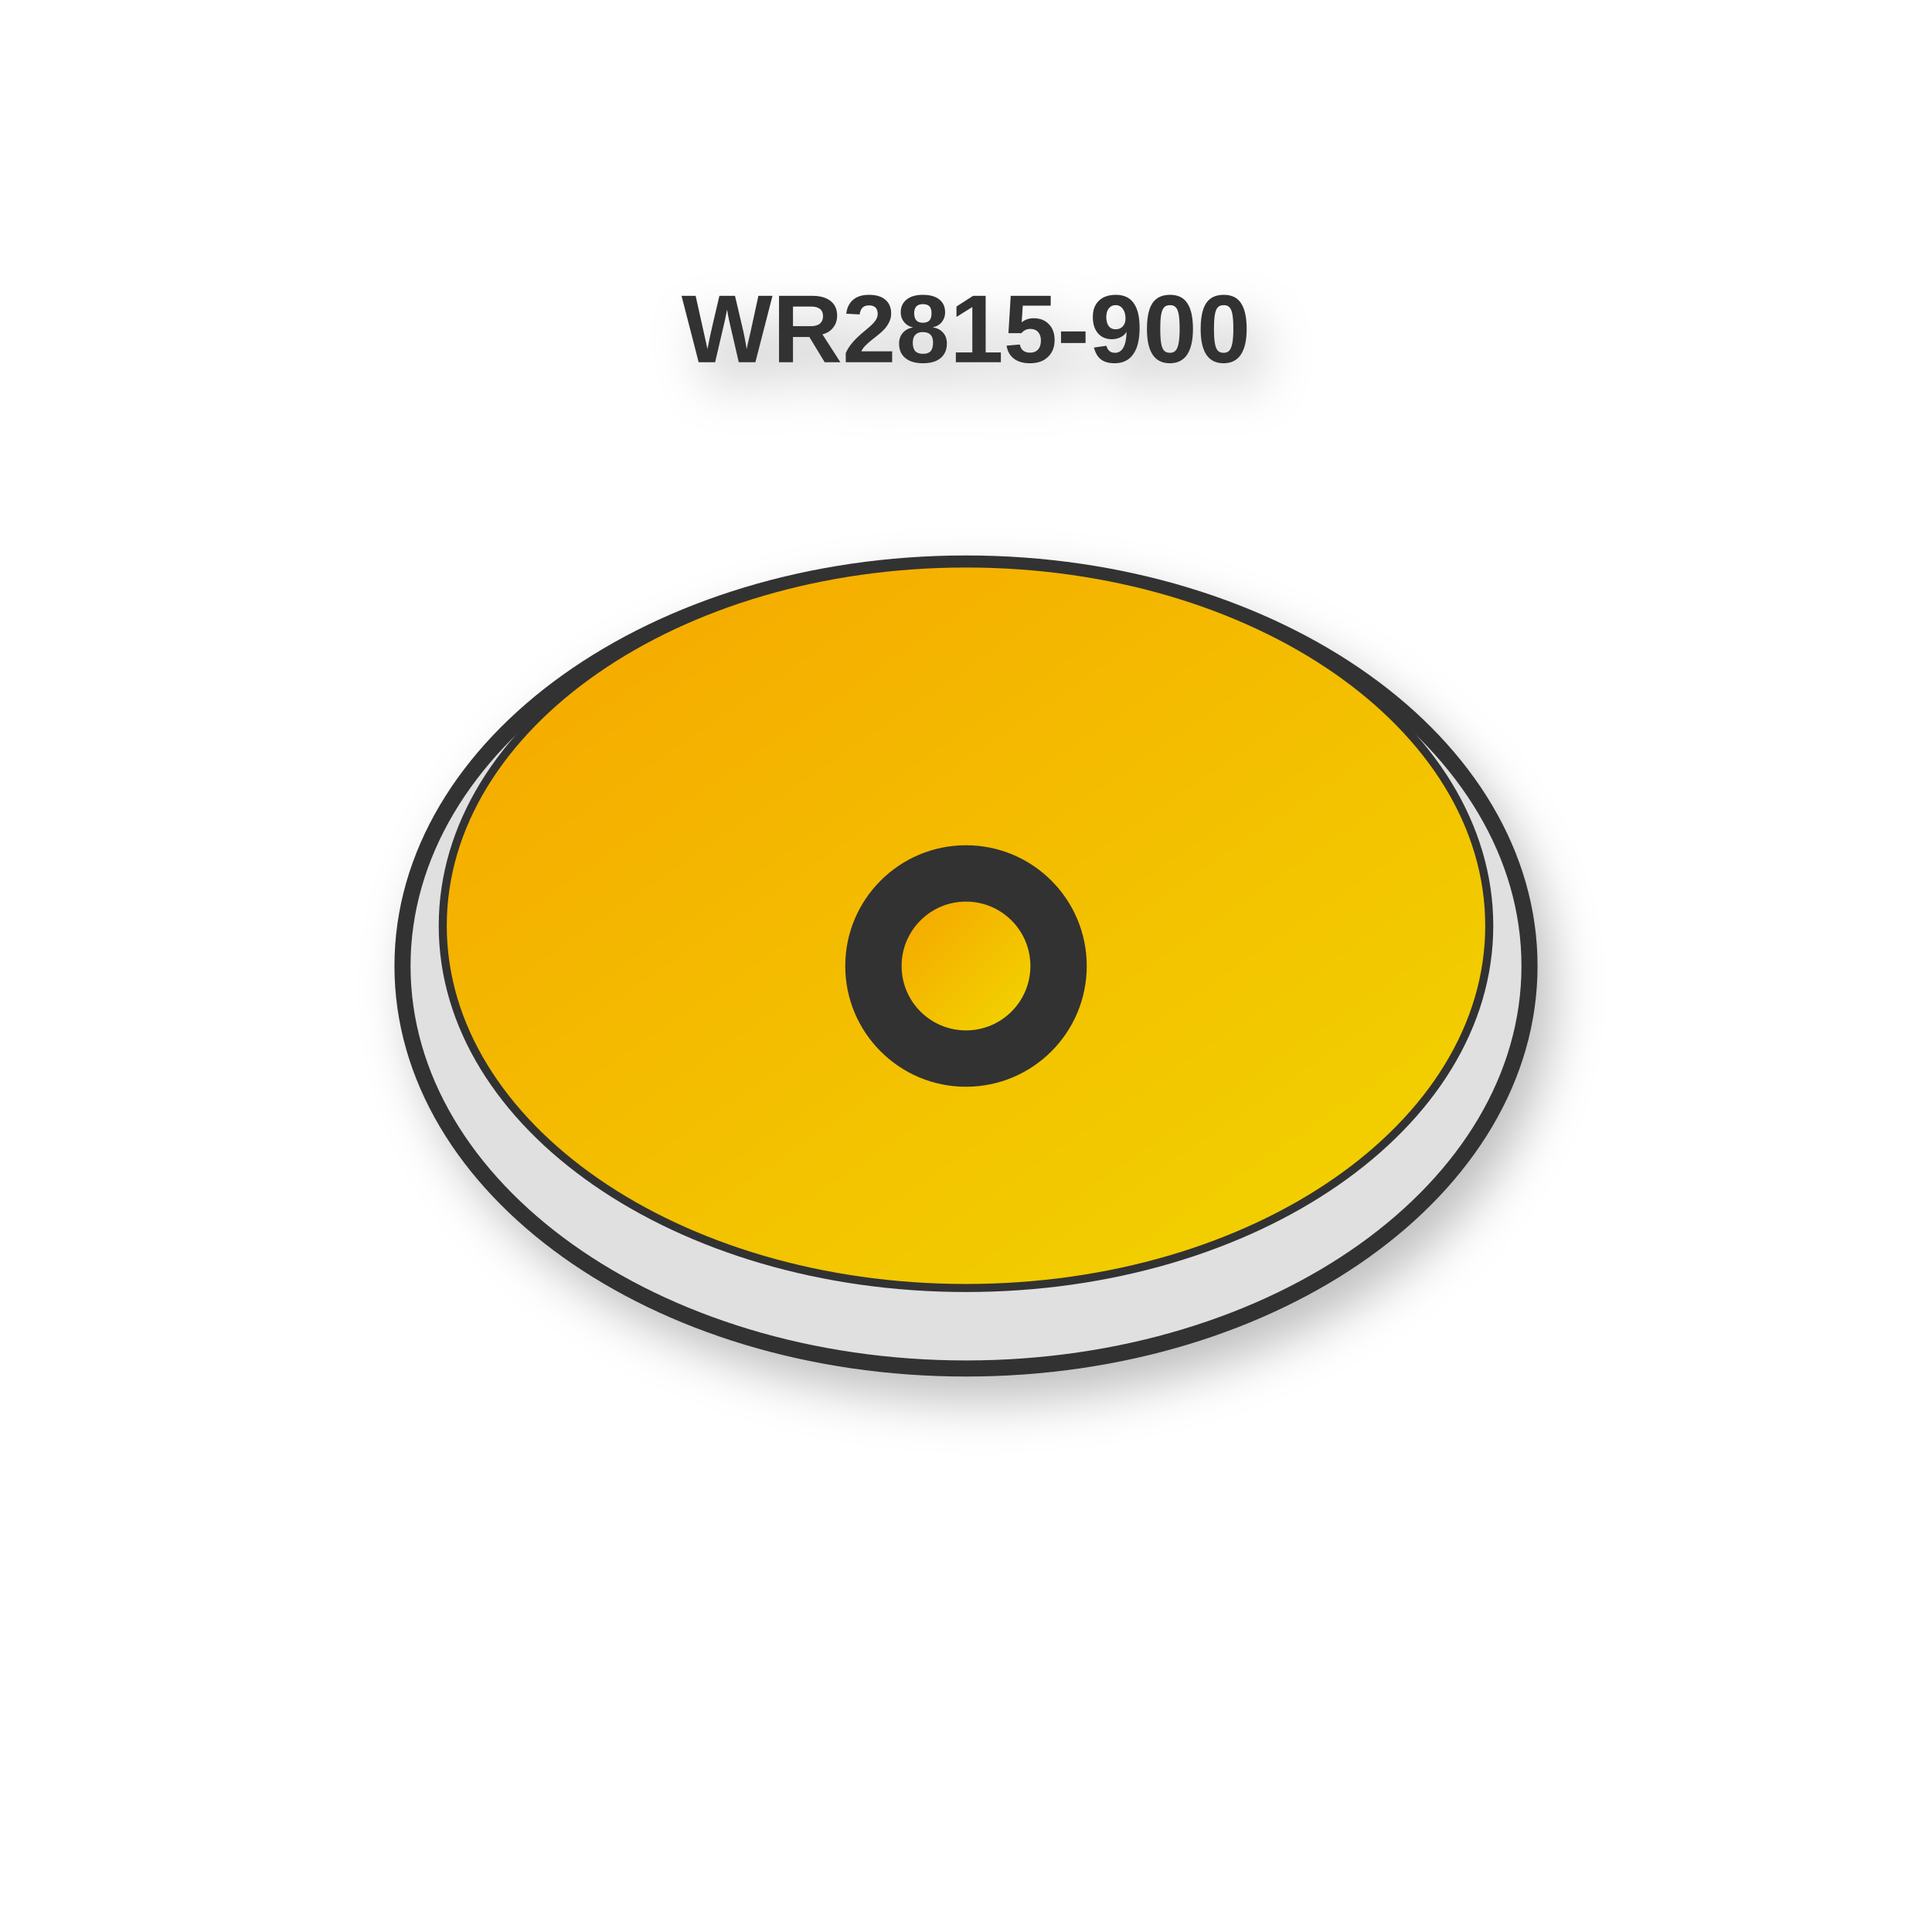
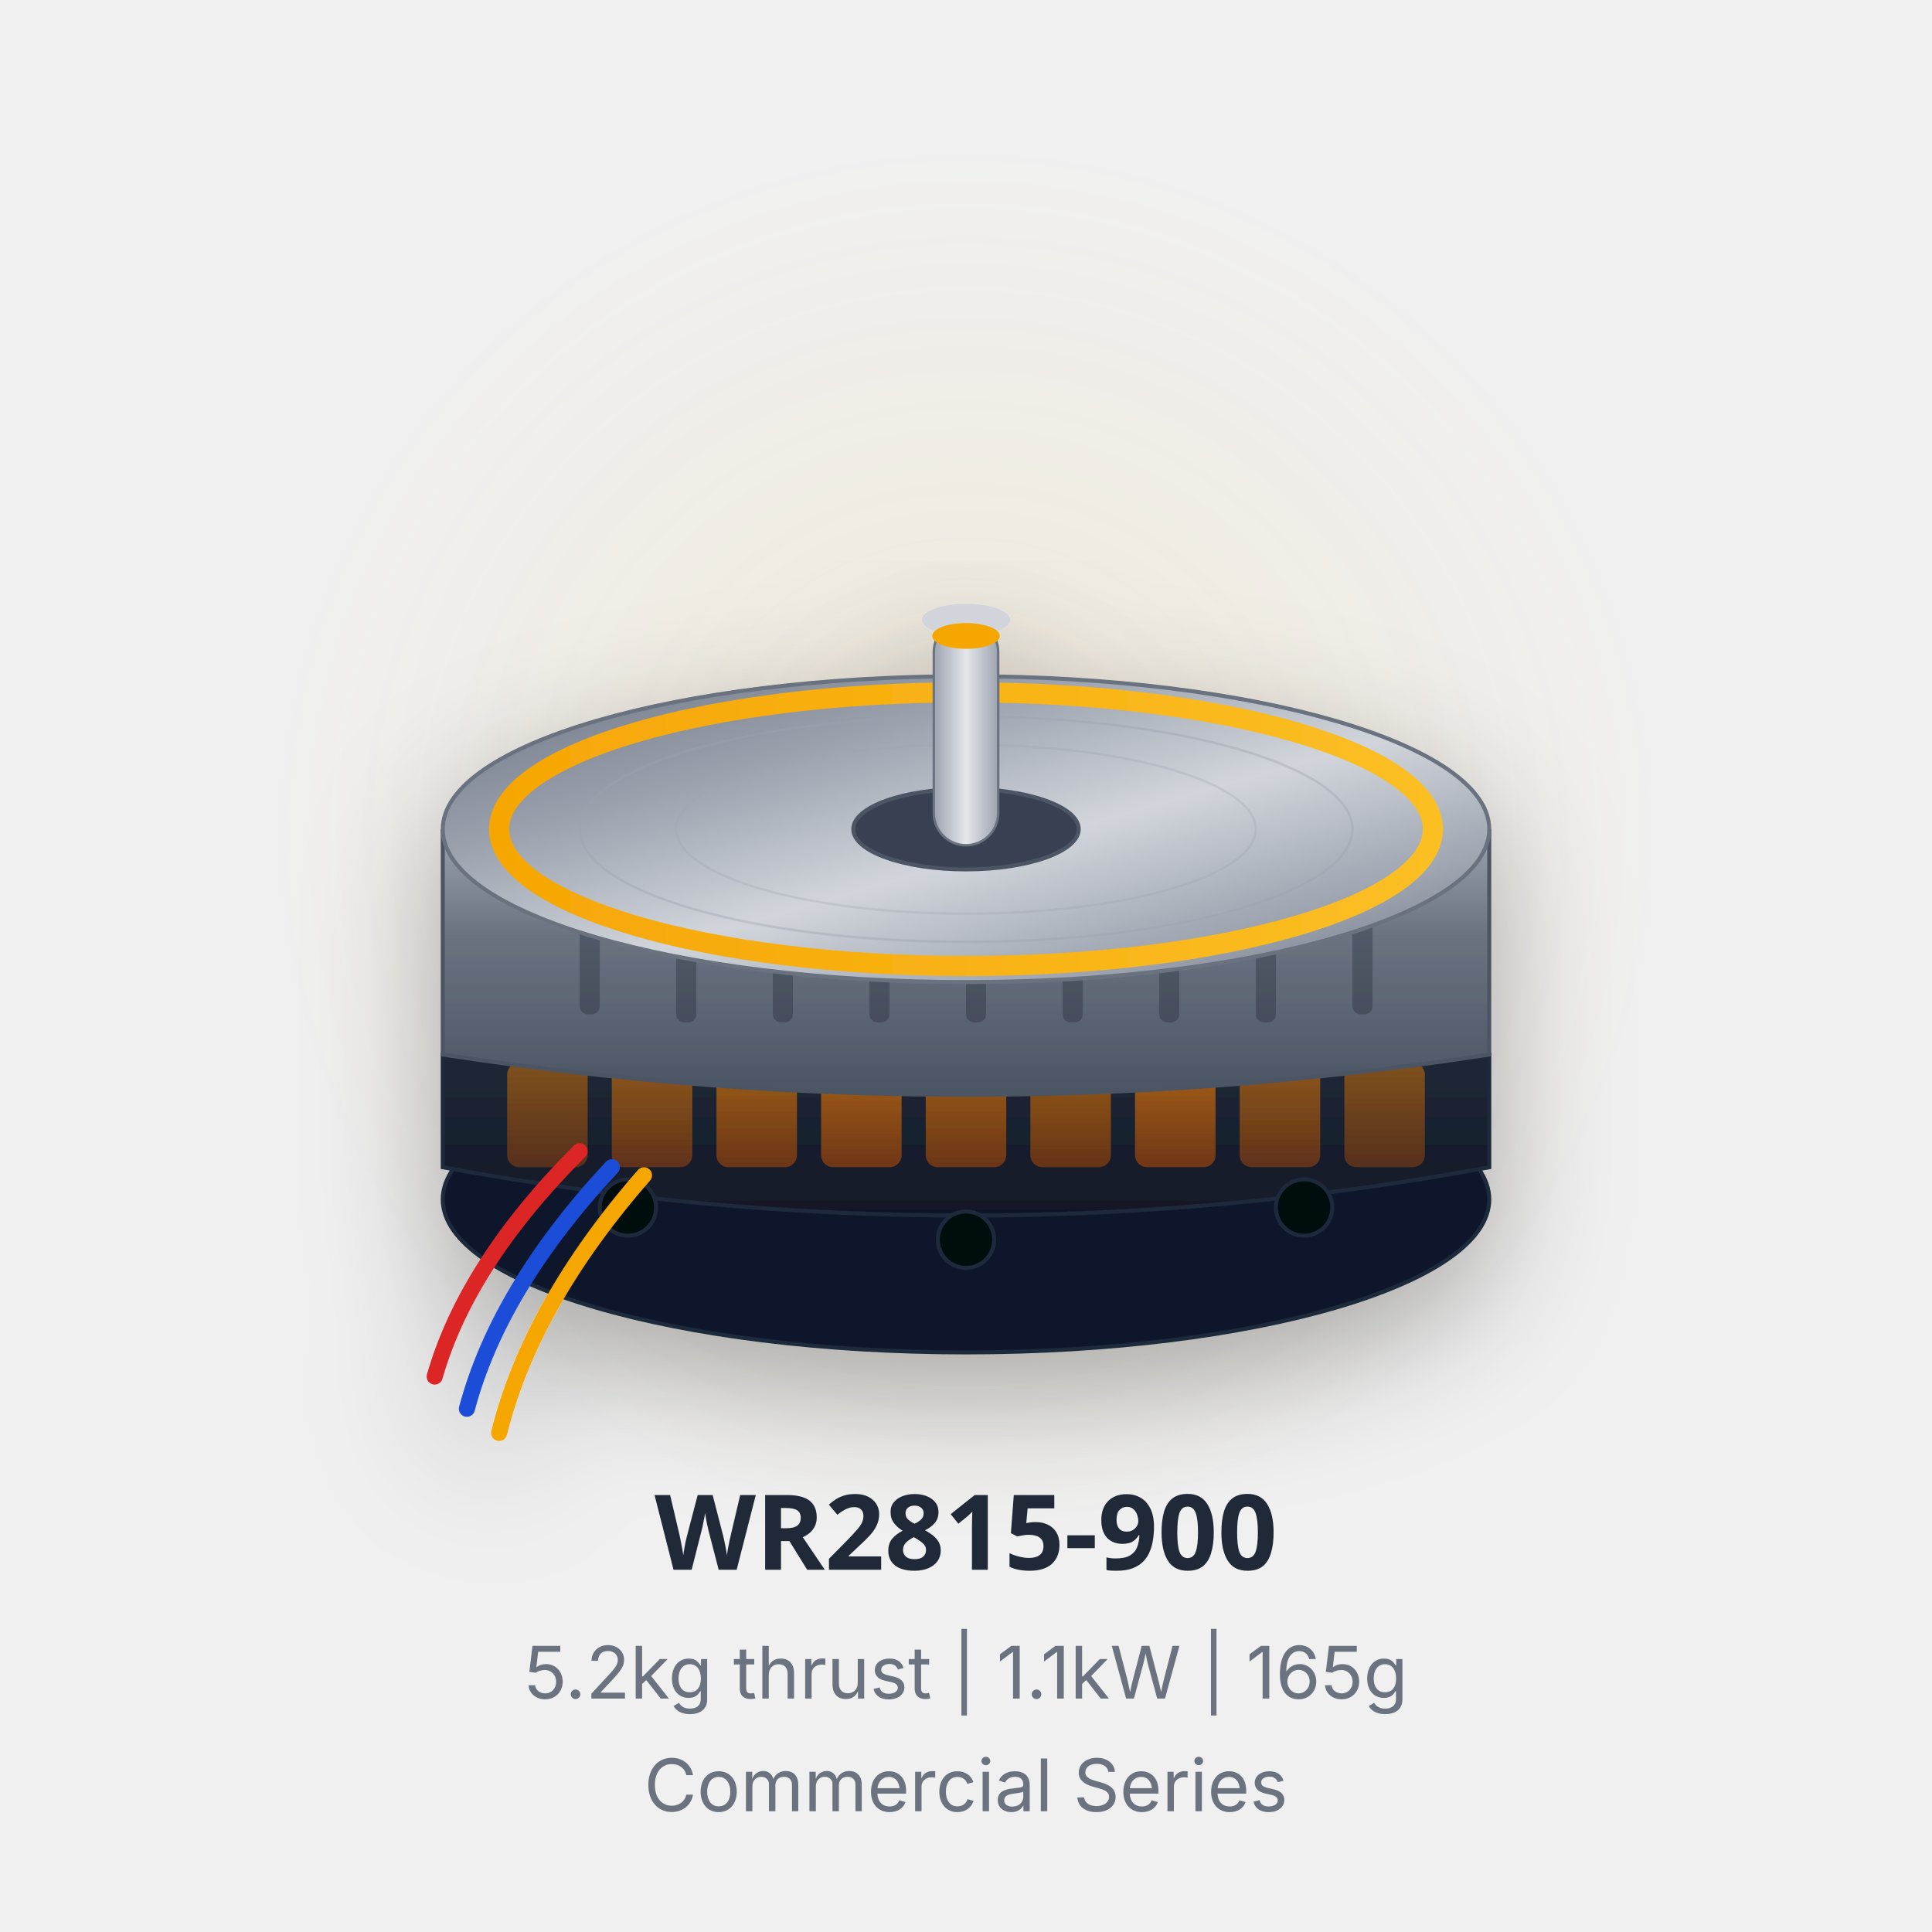
<svg xmlns="http://www.w3.org/2000/svg" width="240" height="240" viewBox="0 0 240 240">
  <defs>
-     <linearGradient id="featured1" x1="0%" y1="0%" x2="100%" y2="100%">
-       <stop offset="0%" style="stop-color:#f6a604;stop-opacity:1" />
-       <stop offset="100%" style="stop-color:#f1d600;stop-opacity:1" />
+     <linearGradient id="p2BellTop" x1="0%" y1="0%" x2="100%" y2="100%">
+       <stop offset="0%" stop-color="#6b7280" />
+       <stop offset="30%" stop-color="#9ca3af" />
+       <stop offset="55%" stop-color="#d1d5db" />
+       <stop offset="80%" stop-color="#9ca3af" />
+       <stop offset="100%" stop-color="#6b7280" />
    </linearGradient>
-     <filter id="productShadow" x="-20%" y="-20%" width="140%" height="140%">
-       <feDropShadow dx="2" dy="3" stdDeviation="3" flood-color="#000000" flood-opacity="0.25" />
+     <linearGradient id="p2BellSide" x1="0%" y1="0%" x2="0%" y2="100%">
+       <stop offset="0%" stop-color="#9ca3af" />
+       <stop offset="40%" stop-color="#6b7280" />
+       <stop offset="100%" stop-color="#4b5563" />
+     </linearGradient>
+     <linearGradient id="p2Stator" x1="0%" y1="0%" x2="0%" y2="100%">
+       <stop offset="0%" stop-color="#1f2937" />
+       <stop offset="100%" stop-color="#111827" />
+     </linearGradient>
+     <linearGradient id="p2Accent" x1="0%" y1="0%" x2="100%" y2="0%">
+       <stop offset="0%" stop-color="#f6a604" />
+       <stop offset="100%" stop-color="#fbbf24" />
+     </linearGradient>
+     <linearGradient id="p2Shaft" x1="0%" y1="0%" x2="100%" y2="0%">
+       <stop offset="0%" stop-color="#9ca3af" />
+       <stop offset="50%" stop-color="#e5e7eb" />
+       <stop offset="100%" stop-color="#9ca3af" />
+     </linearGradient>
+     <linearGradient id="p2Copper" x1="0%" y1="0%" x2="0%" y2="100%">
+       <stop offset="0%" stop-color="#d97706" />
+       <stop offset="100%" stop-color="#92400e" />
+     </linearGradient>
+     <radialGradient id="p2Glow" cx="50%" cy="45%" r="40%">
+       <stop offset="0%" stop-color="#f6a604" stop-opacity="0.1" />
+       <stop offset="100%" stop-color="#f6a604" stop-opacity="0" />
+     </radialGradient>
+     <filter id="p2Shadow" x="-20%" y="-10%" width="140%" height="140%">
+       <feDropShadow dx="0" dy="5" stdDeviation="8" flood-color="#000" flood-opacity="0.3" />
    </filter>
  </defs>
-   <rect width="240" height="240" fill="#ffffff" />
-   <g transform="translate(120,120)" filter="url(#productShadow)">
-     <ellipse cx="0" cy="0" rx="70" ry="50" fill="#e0e0e0" stroke="#333" stroke-width="2" />
-     <ellipse cx="0" cy="-5" rx="65" ry="45" fill="url(#featured1)" stroke="#333" stroke-width="1" />
-     <circle cx="0" cy="0" r="15" fill="#333" />
-     <circle cx="0" cy="0" r="8" fill="url(#featured1)" />
-     <text x="0" y="-75" font-family="Arial, sans-serif" font-size="12" font-weight="bold" text-anchor="middle" fill="#333">WR2815-900</text>
+   <circle cx="120" cy="115" r="110" fill="url(#p2Glow)" />
+   <g transform="translate(120, 115)" filter="url(#p2Shadow)">
+     <ellipse cx="0" cy="34" rx="65" ry="19" fill="#0f172a" stroke="#1e293b" stroke-width="0.5" />
+     <path d="M-65,16 L-65,30 Q0,42 65,30 L65,16 Z" fill="url(#p2Stator)" stroke="#1e293b" stroke-width="0.5" />
+     <g opacity="0.8">
+       <rect x="-57" y="17" width="10" height="13" rx="1.5" fill="url(#p2Copper)" opacity="0.65" />
+       <rect x="-44" y="17" width="10" height="13" rx="1.5" fill="url(#p2Copper)" opacity="0.75" />
+       <rect x="-31" y="17" width="10" height="13" rx="1.5" fill="url(#p2Copper)" opacity="0.85" />
+       <rect x="-18" y="17" width="10" height="13" rx="1.5" fill="url(#p2Copper)" opacity="0.9" />
+       <rect x="-5" y="17" width="10" height="13" rx="1.5" fill="url(#p2Copper)" opacity="0.85" />
+       <rect x="8" y="17" width="10" height="13" rx="1.5" fill="url(#p2Copper)" opacity="0.8" />
+       <rect x="21" y="17" width="10" height="13" rx="1.5" fill="url(#p2Copper)" opacity="0.9" />
+       <rect x="34" y="17" width="10" height="13" rx="1.5" fill="url(#p2Copper)" opacity="0.75" />
+       <rect x="47" y="17" width="10" height="13" rx="1.5" fill="url(#p2Copper)" opacity="0.65" />
+     </g>
+     <path d="M-65,-12 L-65,16 Q0,26 65,16 L65,-12" fill="url(#p2BellSide)" stroke="#4b5563" stroke-width="0.5" />
+     <g opacity="0.35">
+       <rect x="-48" y="-6" width="2.5" height="17" rx="1" fill="#1f2937" />
+       <rect x="-36" y="-7" width="2.5" height="19" rx="1" fill="#1f2937" />
+       <rect x="-24" y="-8" width="2.5" height="20" rx="1" fill="#1f2937" />
+       <rect x="-12" y="-9" width="2.5" height="21" rx="1" fill="#1f2937" />
+       <rect x="0" y="-9" width="2.5" height="21" rx="1" fill="#1f2937" />
+       <rect x="12" y="-9" width="2.5" height="21" rx="1" fill="#1f2937" />
+       <rect x="24" y="-8" width="2.5" height="20" rx="1" fill="#1f2937" />
+       <rect x="36" y="-7" width="2.5" height="19" rx="1" fill="#1f2937" />
+       <rect x="48" y="-6" width="2.5" height="17" rx="1" fill="#1f2937" />
+     </g>
+     <ellipse cx="0" cy="-12" rx="65" ry="19" fill="url(#p2BellTop)" stroke="#6b7280" stroke-width="0.5" />
+     <ellipse cx="0" cy="-12" rx="58" ry="17" fill="none" stroke="url(#p2Accent)" stroke-width="2.5" />
+     <ellipse cx="0" cy="-12" rx="48" ry="14" fill="none" stroke="#9ca3af" stroke-width="0.3" opacity="0.4" />
+     <ellipse cx="0" cy="-12" rx="36" ry="10.5" fill="none" stroke="#9ca3af" stroke-width="0.3" opacity="0.3" />
+     <ellipse cx="0" cy="-12" rx="14" ry="5" fill="#374151" stroke="#4b5563" stroke-width="0.5" />
+     <rect x="-4" y="-38" width="8" height="28" rx="4" fill="url(#p2Shaft)" stroke="#6b7280" stroke-width="0.3" />
+     <ellipse cx="0" cy="-38" rx="5.5" ry="2" fill="#d1d5db" />
+     <ellipse cx="0" cy="-36" rx="4.2" ry="1.6" fill="#f6a604" />
+     <circle cx="-42" cy="35" r="3.5" fill="#050810" stroke="#1e293b" stroke-width="0.5" />
+     <circle cx="0" cy="39" r="3.5" fill="#050810" stroke="#1e293b" stroke-width="0.5" />
+     <circle cx="42" cy="35" r="3.5" fill="#050810" stroke="#1e293b" stroke-width="0.5" />
+     <g stroke-width="2" fill="none" stroke-linecap="round">
+       <path d="M-48 28 Q-62 42 -66 56" stroke="#dc2626" />
+       <path d="M-44 30 Q-58 45 -62 60" stroke="#1d4ed8" />
+       <path d="M-40 31 Q-54 47 -58 63" stroke="#f6a604" />
+     </g>
  </g>
+   <text x="120" y="195" font-family="'Plus Jakarta Sans', sans-serif" font-size="13" font-weight="700" text-anchor="middle" fill="#1f2937">WR2815-900</text>
+   <text x="120" y="211" font-family="'Inter', sans-serif" font-size="9" text-anchor="middle" fill="#6b7280">5.2kg thrust | 1.1kW | 165g</text>
+   <text x="120" y="225" font-family="'Inter', sans-serif" font-size="9" text-anchor="middle" fill="#6b7280">Commercial Series</text>
</svg>
